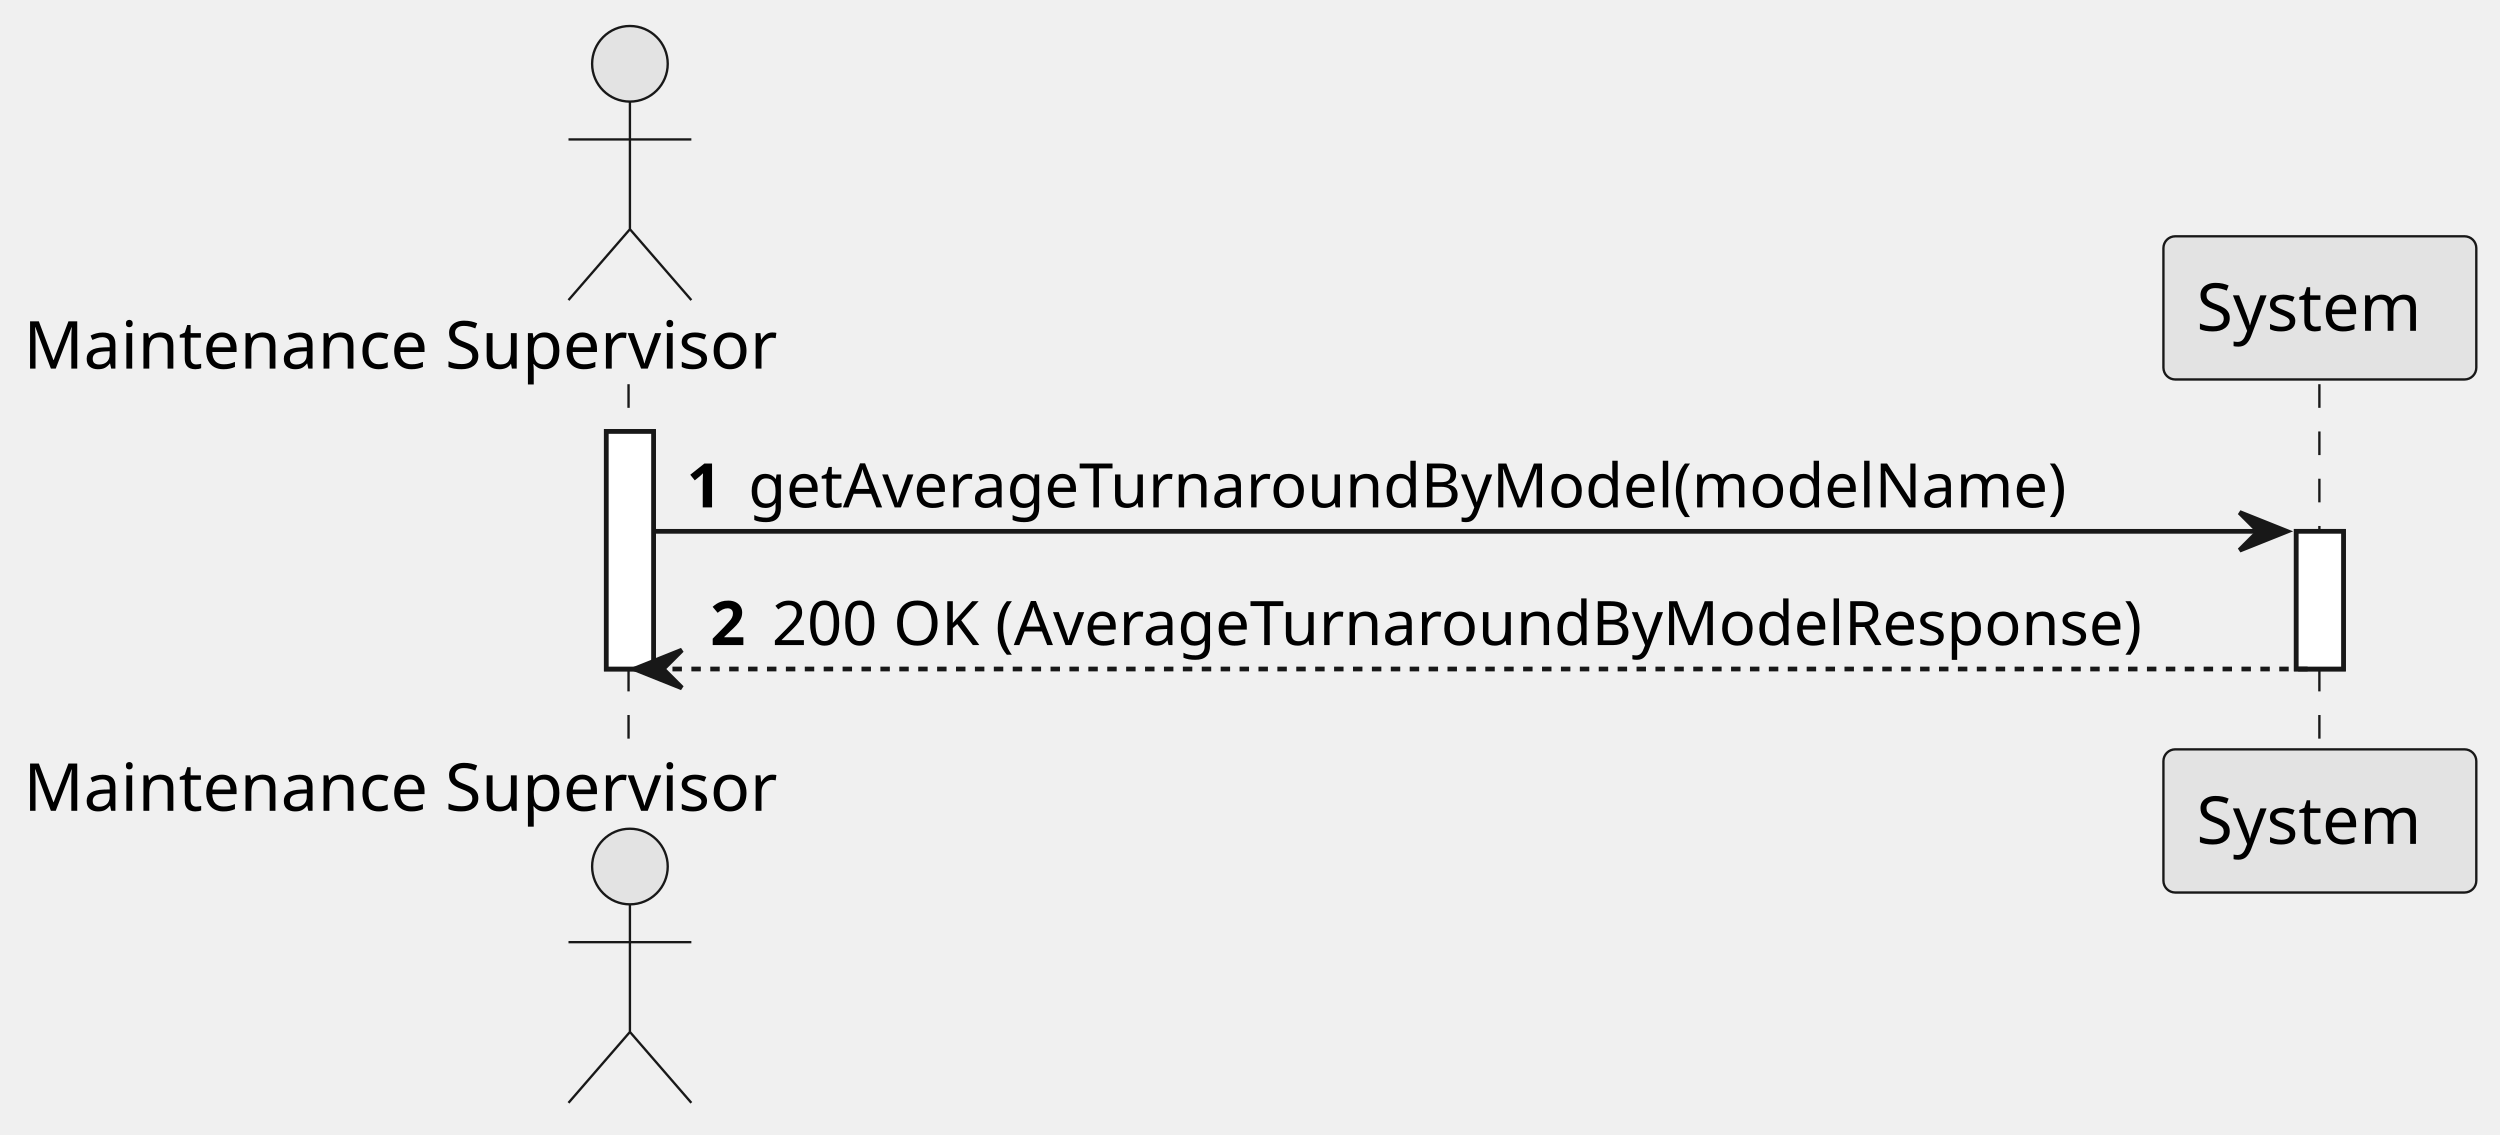
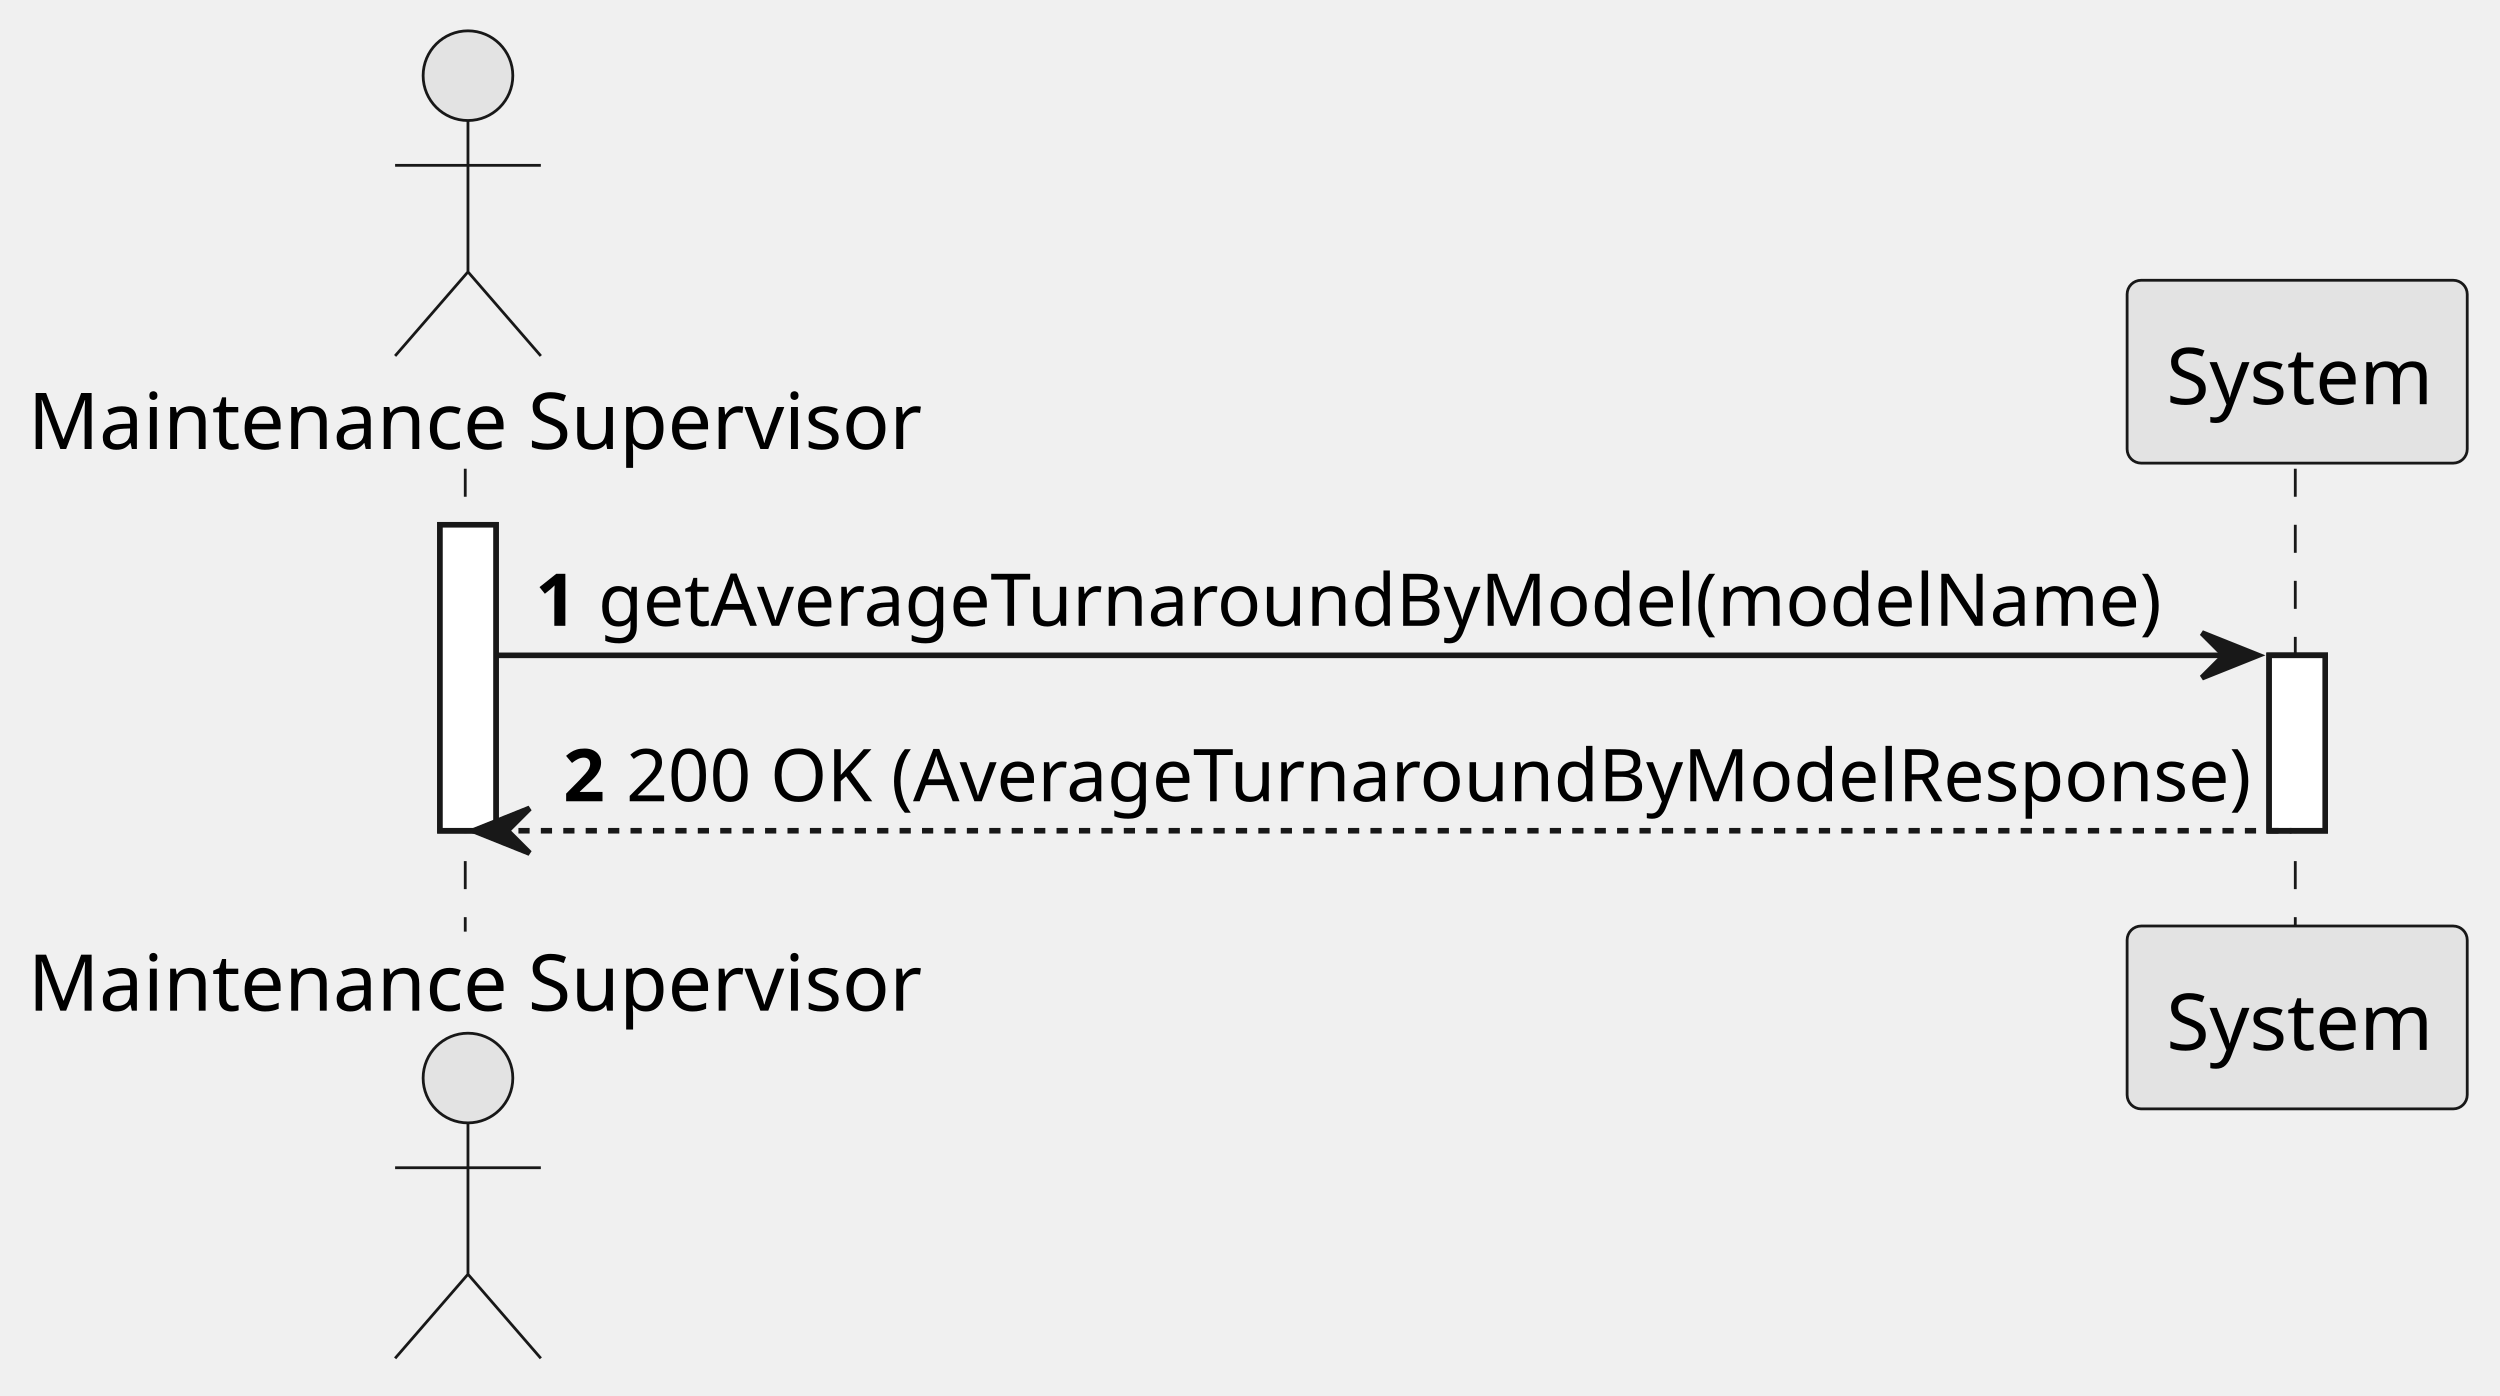
- <svg xmlns="http://www.w3.org/2000/svg" contentStyleType="text/css" data-diagram-type="SEQUENCE" height="240px" preserveAspectRatio="none" style="width:529px;height:240px;background:#FFFFFF;" version="1.1" viewBox="0 0 529 240" width="529px" zoomAndPan="magnify">
+ <svg xmlns="http://www.w3.org/2000/svg" contentStyleType="text/css" data-diagram-type="SEQUENCE" height="249px" preserveAspectRatio="none" style="width:446px;height:249px;background:#FFFFFF;" version="1.1" viewBox="0 0 446 249" width="446px" zoomAndPan="magnify">
  <defs />
  <g>
    <g>
-       <rect fill="#FFFFFF" height="50.266" style="stroke:#181818;stroke-width:1;" width="10" x="128.292" y="91.297" />
+       <rect fill="#FFFFFF" height="54.582" style="stroke:#181818;stroke-width:1;" width="10" x="78.486" y="93.621" />
    </g>
    <g>
-       <rect fill="#FFFFFF" height="29.133" style="stroke:#181818;stroke-width:1;" width="10" x="485.884" y="112.43" />
-     </g>
-     <g class="participant-lifeline" data-entity-uid="part1" data-qualified-name="Actor" id="part1-lifeline">
-       <g>
-         <rect fill="#000000" fill-opacity="0" height="78.266" width="8" x="129.292" y="81.297" />
-         <line style="stroke:#181818;stroke-width:0.5;stroke-dasharray:5,5;" x1="133" x2="133" y1="81.297" y2="159.562" />
-       </g>
-     </g>
-     <g class="participant-lifeline" data-entity-uid="part2" data-qualified-name="Sys" id="part2-lifeline">
-       <g>
-         <rect fill="#000000" fill-opacity="0" height="78.266" width="8" x="486.884" y="81.297" />
-         <line style="stroke:#181818;stroke-width:0.5;stroke-dasharray:5,5;" x1="490.781" x2="490.781" y1="81.297" y2="159.562" />
-       </g>
-     </g>
-     <g class="participant participant-head" data-entity-uid="part1" data-qualified-name="Actor" id="part1-head">
-       <text fill="#000000" font-family="sans-serif" font-size="14" lengthAdjust="spacing" textLength="250.585" x="5" y="77.995">Maintenance Supervisor</text>
-       <ellipse cx="133.292" cy="13.5" fill="#E3E3E3" rx="8" ry="8" style="stroke:#181818;stroke-width:0.5;" />
-       <path d="M133.292,21.5 L133.292,48.5 M120.293,29.5 L146.292,29.5 M133.292,48.5 L120.293,63.5 M133.292,48.5 L146.292,63.5" fill="none" style="stroke:#181818;stroke-width:0.5;" />
-     </g>
-     <g class="participant participant-tail" data-entity-uid="part1" data-qualified-name="Actor" id="part1-tail">
-       <text fill="#000000" font-family="sans-serif" font-size="14" lengthAdjust="spacing" textLength="250.585" x="5" y="171.558">Maintenance Supervisor</text>
-       <ellipse cx="133.292" cy="183.359" fill="#E3E3E3" rx="8" ry="8" style="stroke:#181818;stroke-width:0.5;" />
-       <path d="M133.292,191.359 L133.292,218.359 M120.293,199.359 L146.292,199.359 M133.292,218.359 L120.293,233.359 M133.292,218.359 L146.292,233.359" fill="none" style="stroke:#181818;stroke-width:0.5;" />
-     </g>
-     <g class="participant participant-head" data-entity-uid="part2" data-qualified-name="Sys" id="part2-head">
-       <rect fill="#E3E3E3" height="30.297" rx="2.5" ry="2.5" style="stroke:#181818;stroke-width:0.5;" width="66.206" x="457.781" y="50" />
-       <text fill="#000000" font-family="sans-serif" font-size="14" lengthAdjust="spacing" textLength="52.206" x="464.781" y="69.995">System</text>
-     </g>
-     <g class="participant participant-tail" data-entity-uid="part2" data-qualified-name="Sys" id="part2-tail">
-       <rect fill="#E3E3E3" height="30.297" rx="2.5" ry="2.5" style="stroke:#181818;stroke-width:0.5;" width="66.206" x="457.781" y="158.562" />
-       <text fill="#000000" font-family="sans-serif" font-size="14" lengthAdjust="spacing" textLength="52.206" x="464.781" y="178.558">System</text>
+       <rect fill="#FFFFFF" height="31.291" style="stroke:#181818;stroke-width:1;" width="10" x="404.815" y="116.912" />
    </g>
    <g>
-       <rect fill="#FFFFFF" height="50.266" style="stroke:#181818;stroke-width:1;" width="10" x="128.292" y="91.297" />
+       <rect fill="#000000" fill-opacity="0" height="82.582" width="8" x="79.486" y="83.621" />
+       <line style="stroke:#181818;stroke-width:0.5;stroke-dasharray:5,5;" x1="83" x2="83" y1="83.621" y2="166.203" />
    </g>
    <g>
-       <rect fill="#FFFFFF" height="29.133" style="stroke:#181818;stroke-width:1;" width="10" x="485.884" y="112.43" />
+       <rect fill="#000000" fill-opacity="0" height="82.582" width="8" x="405.815" y="83.621" />
+       <line style="stroke:#181818;stroke-width:0.5;stroke-dasharray:5,5;" x1="409.478" x2="409.478" y1="83.621" y2="166.203" />
    </g>
-     <g class="message" data-entity-1="part1" data-entity-2="part2" id="msg1">
-       <polygon fill="#181818" points="473.884,108.43,483.884,112.43,473.884,116.43,477.884,112.43" style="stroke:#181818;stroke-width:1;" />
-       <line style="stroke:#181818;stroke-width:1;" x1="138.292" x2="479.884" y1="112.43" y2="112.43" />
-       <text fill="#000000" font-family="sans-serif" font-size="13" font-weight="bold" lengthAdjust="spacing" textLength="9.045" x="145.292" y="107.364">1</text>
-       <text fill="#000000" font-family="sans-serif" font-size="13" lengthAdjust="spacing" textLength="295.871" x="158.338" y="107.364">getAverageTurnaroundByModel(modelName)</text>
+     <g class="participant participant-head" data-participant="Actor">
+       <text fill="#000000" font-family="sans-serif" font-size="14" lengthAdjust="spacing" textLength="150.972" x="5" y="80.107">Maintenance Supervisor</text>
+       <ellipse cx="83.486" cy="13.5" fill="#E3E3E3" rx="8" ry="8" style="stroke:#181818;stroke-width:0.5;" />
+       <path d="M83.486,21.5 L83.486,48.5 M70.486,29.5 L96.486,29.5 M83.486,48.5 L70.486,63.5 M83.486,48.5 L96.486,63.5" fill="none" style="stroke:#181818;stroke-width:0.5;" />
    </g>
-     <g class="message" data-entity-1="part2" data-entity-2="part1" id="msg2">
-       <polygon fill="#181818" points="144.292,137.562,134.292,141.562,144.292,145.562,140.292,141.562" style="stroke:#181818;stroke-width:1;" />
-       <line style="stroke:#181818;stroke-width:1;stroke-dasharray:2,2;" x1="138.292" x2="489.884" y1="141.562" y2="141.562" />
-       <text fill="#000000" font-family="sans-serif" font-size="13" font-weight="bold" lengthAdjust="spacing" textLength="9.045" x="150.292" y="136.497">2</text>
-       <text fill="#000000" font-family="sans-serif" font-size="13" lengthAdjust="spacing" textLength="310.546" x="163.338" y="136.497">200 OK (AverageTurnaroundByModelResponse)</text>
+     <g class="participant participant-tail" data-participant="Actor">
+       <text fill="#000000" font-family="sans-serif" font-size="14" lengthAdjust="spacing" textLength="150.972" x="5" y="180.31">Maintenance Supervisor</text>
+       <ellipse cx="83.486" cy="192.324" fill="#E3E3E3" rx="8" ry="8" style="stroke:#181818;stroke-width:0.5;" />
+       <path d="M83.486,200.324 L83.486,227.324 M70.486,208.324 L96.486,208.324 M83.486,227.324 L70.486,242.324 M83.486,227.324 L96.486,242.324" fill="none" style="stroke:#181818;stroke-width:0.5;" />
+     </g>
+     <g class="participant participant-head" data-participant="Sys">
+       <rect fill="#E3E3E3" height="32.621" rx="2.5" ry="2.5" style="stroke:#181818;stroke-width:0.5;" width="60.676" x="379.478" y="50" />
+       <text fill="#000000" font-family="sans-serif" font-size="14" lengthAdjust="spacing" textLength="46.676" x="386.478" y="72.107">System</text>
+     </g>
+     <g class="participant participant-tail" data-participant="Sys">
+       <rect fill="#E3E3E3" height="32.621" rx="2.5" ry="2.5" style="stroke:#181818;stroke-width:0.5;" width="60.676" x="379.478" y="165.203" />
+       <text fill="#000000" font-family="sans-serif" font-size="14" lengthAdjust="spacing" textLength="46.676" x="386.478" y="187.31">System</text>
+     </g>
+     <g>
+       <rect fill="#FFFFFF" height="54.582" style="stroke:#181818;stroke-width:1;" width="10" x="78.486" y="93.621" />
+     </g>
+     <g>
+       <rect fill="#FFFFFF" height="31.291" style="stroke:#181818;stroke-width:1;" width="10" x="404.815" y="116.912" />
+     </g>
+     <g class="message" data-participant-1="Actor" data-participant-2="Sys">
+       <polygon fill="#181818" points="392.815,112.912,402.815,116.912,392.815,120.912,396.815,116.912" style="stroke:#181818;stroke-width:1;" />
+       <line style="stroke:#181818;stroke-width:1;" x1="88.486" x2="398.815" y1="116.912" y2="116.912" />
+       <text fill="#000000" font-family="sans-serif" font-size="13" font-weight="bold" lengthAdjust="spacing" textLength="7.23" x="95.486" y="111.649">1</text>
+       <text fill="#000000" font-family="sans-serif" font-size="13" lengthAdjust="spacing" textLength="263.022" x="106.716" y="111.649">getAverageTurnaroundByModel(modelName)</text>
+     </g>
+     <g class="message" data-participant-1="Sys" data-participant-2="Actor">
+       <polygon fill="#181818" points="94.486,144.203,84.486,148.203,94.486,152.203,90.486,148.203" style="stroke:#181818;stroke-width:1;" />
+       <line style="stroke:#181818;stroke-width:1;stroke-dasharray:2,2;" x1="88.486" x2="408.815" y1="148.203" y2="148.203" />
+       <text fill="#000000" font-family="sans-serif" font-size="13" font-weight="bold" lengthAdjust="spacing" textLength="7.23" x="100.486" y="142.94">2</text>
+       <text fill="#000000" font-family="sans-serif" font-size="13" lengthAdjust="spacing" textLength="281.1" x="111.716" y="142.94">200 OK (AverageTurnaroundByModelResponse)</text>
    </g>
  </g>
</svg>
